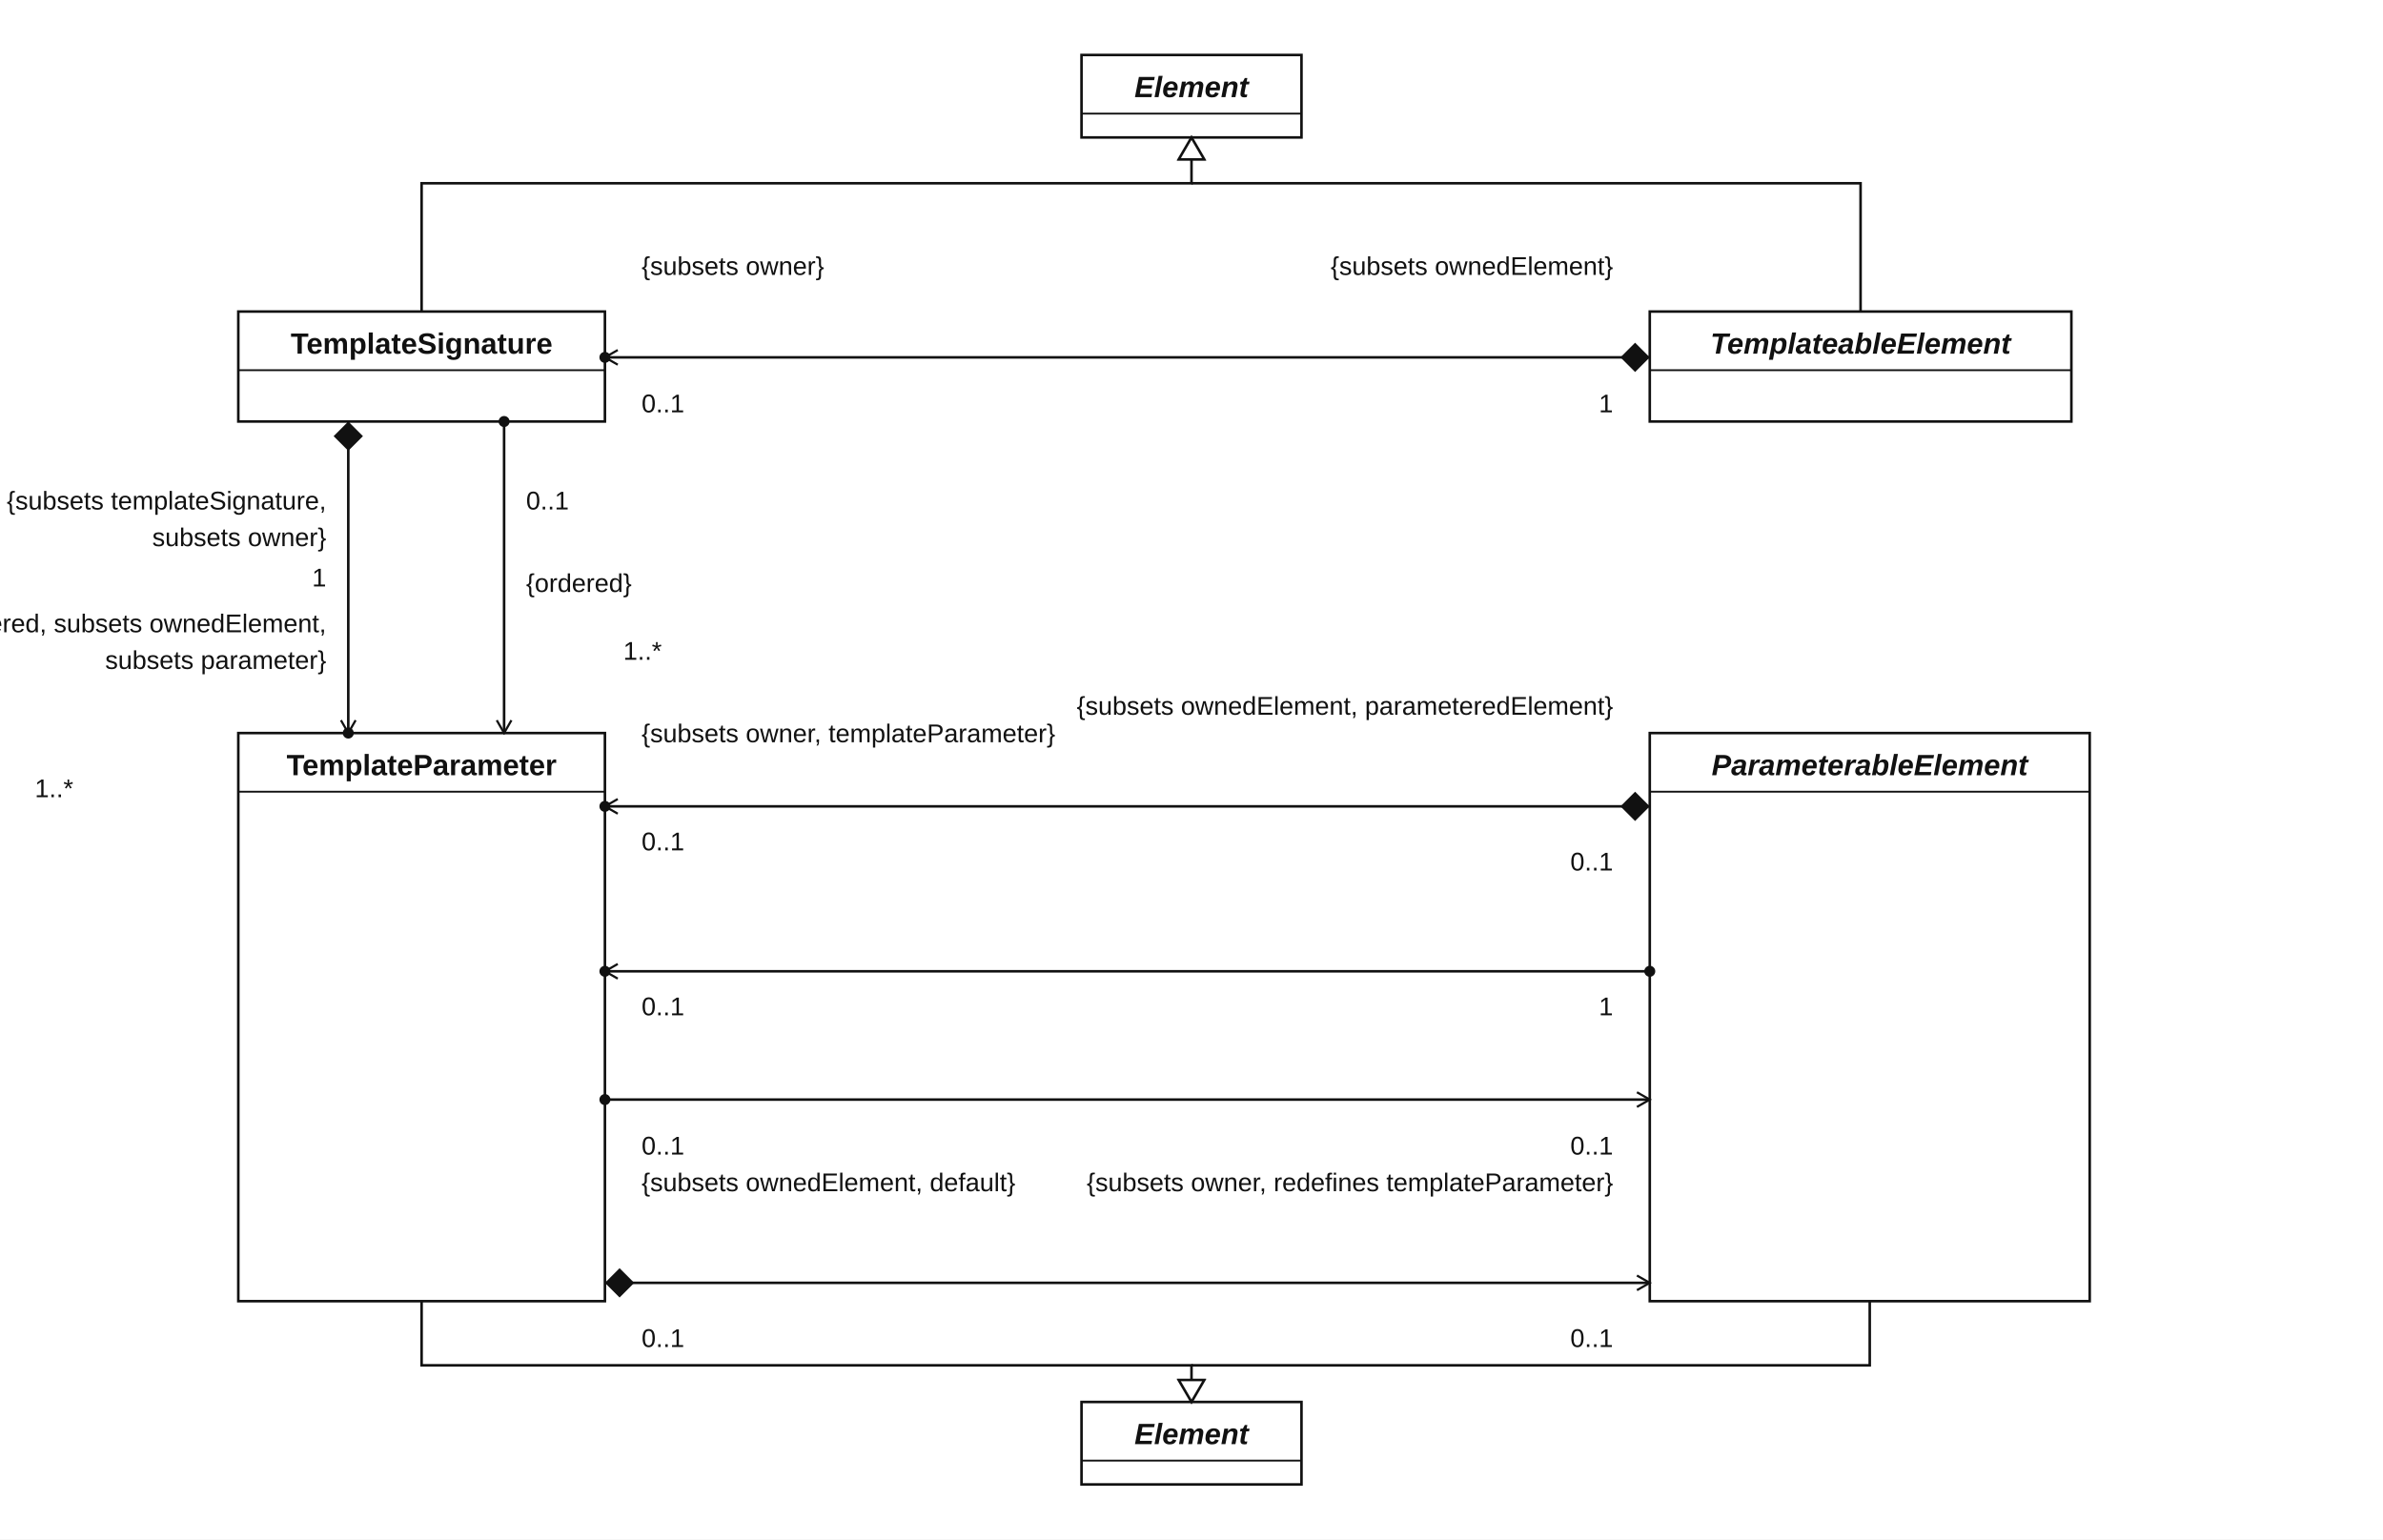
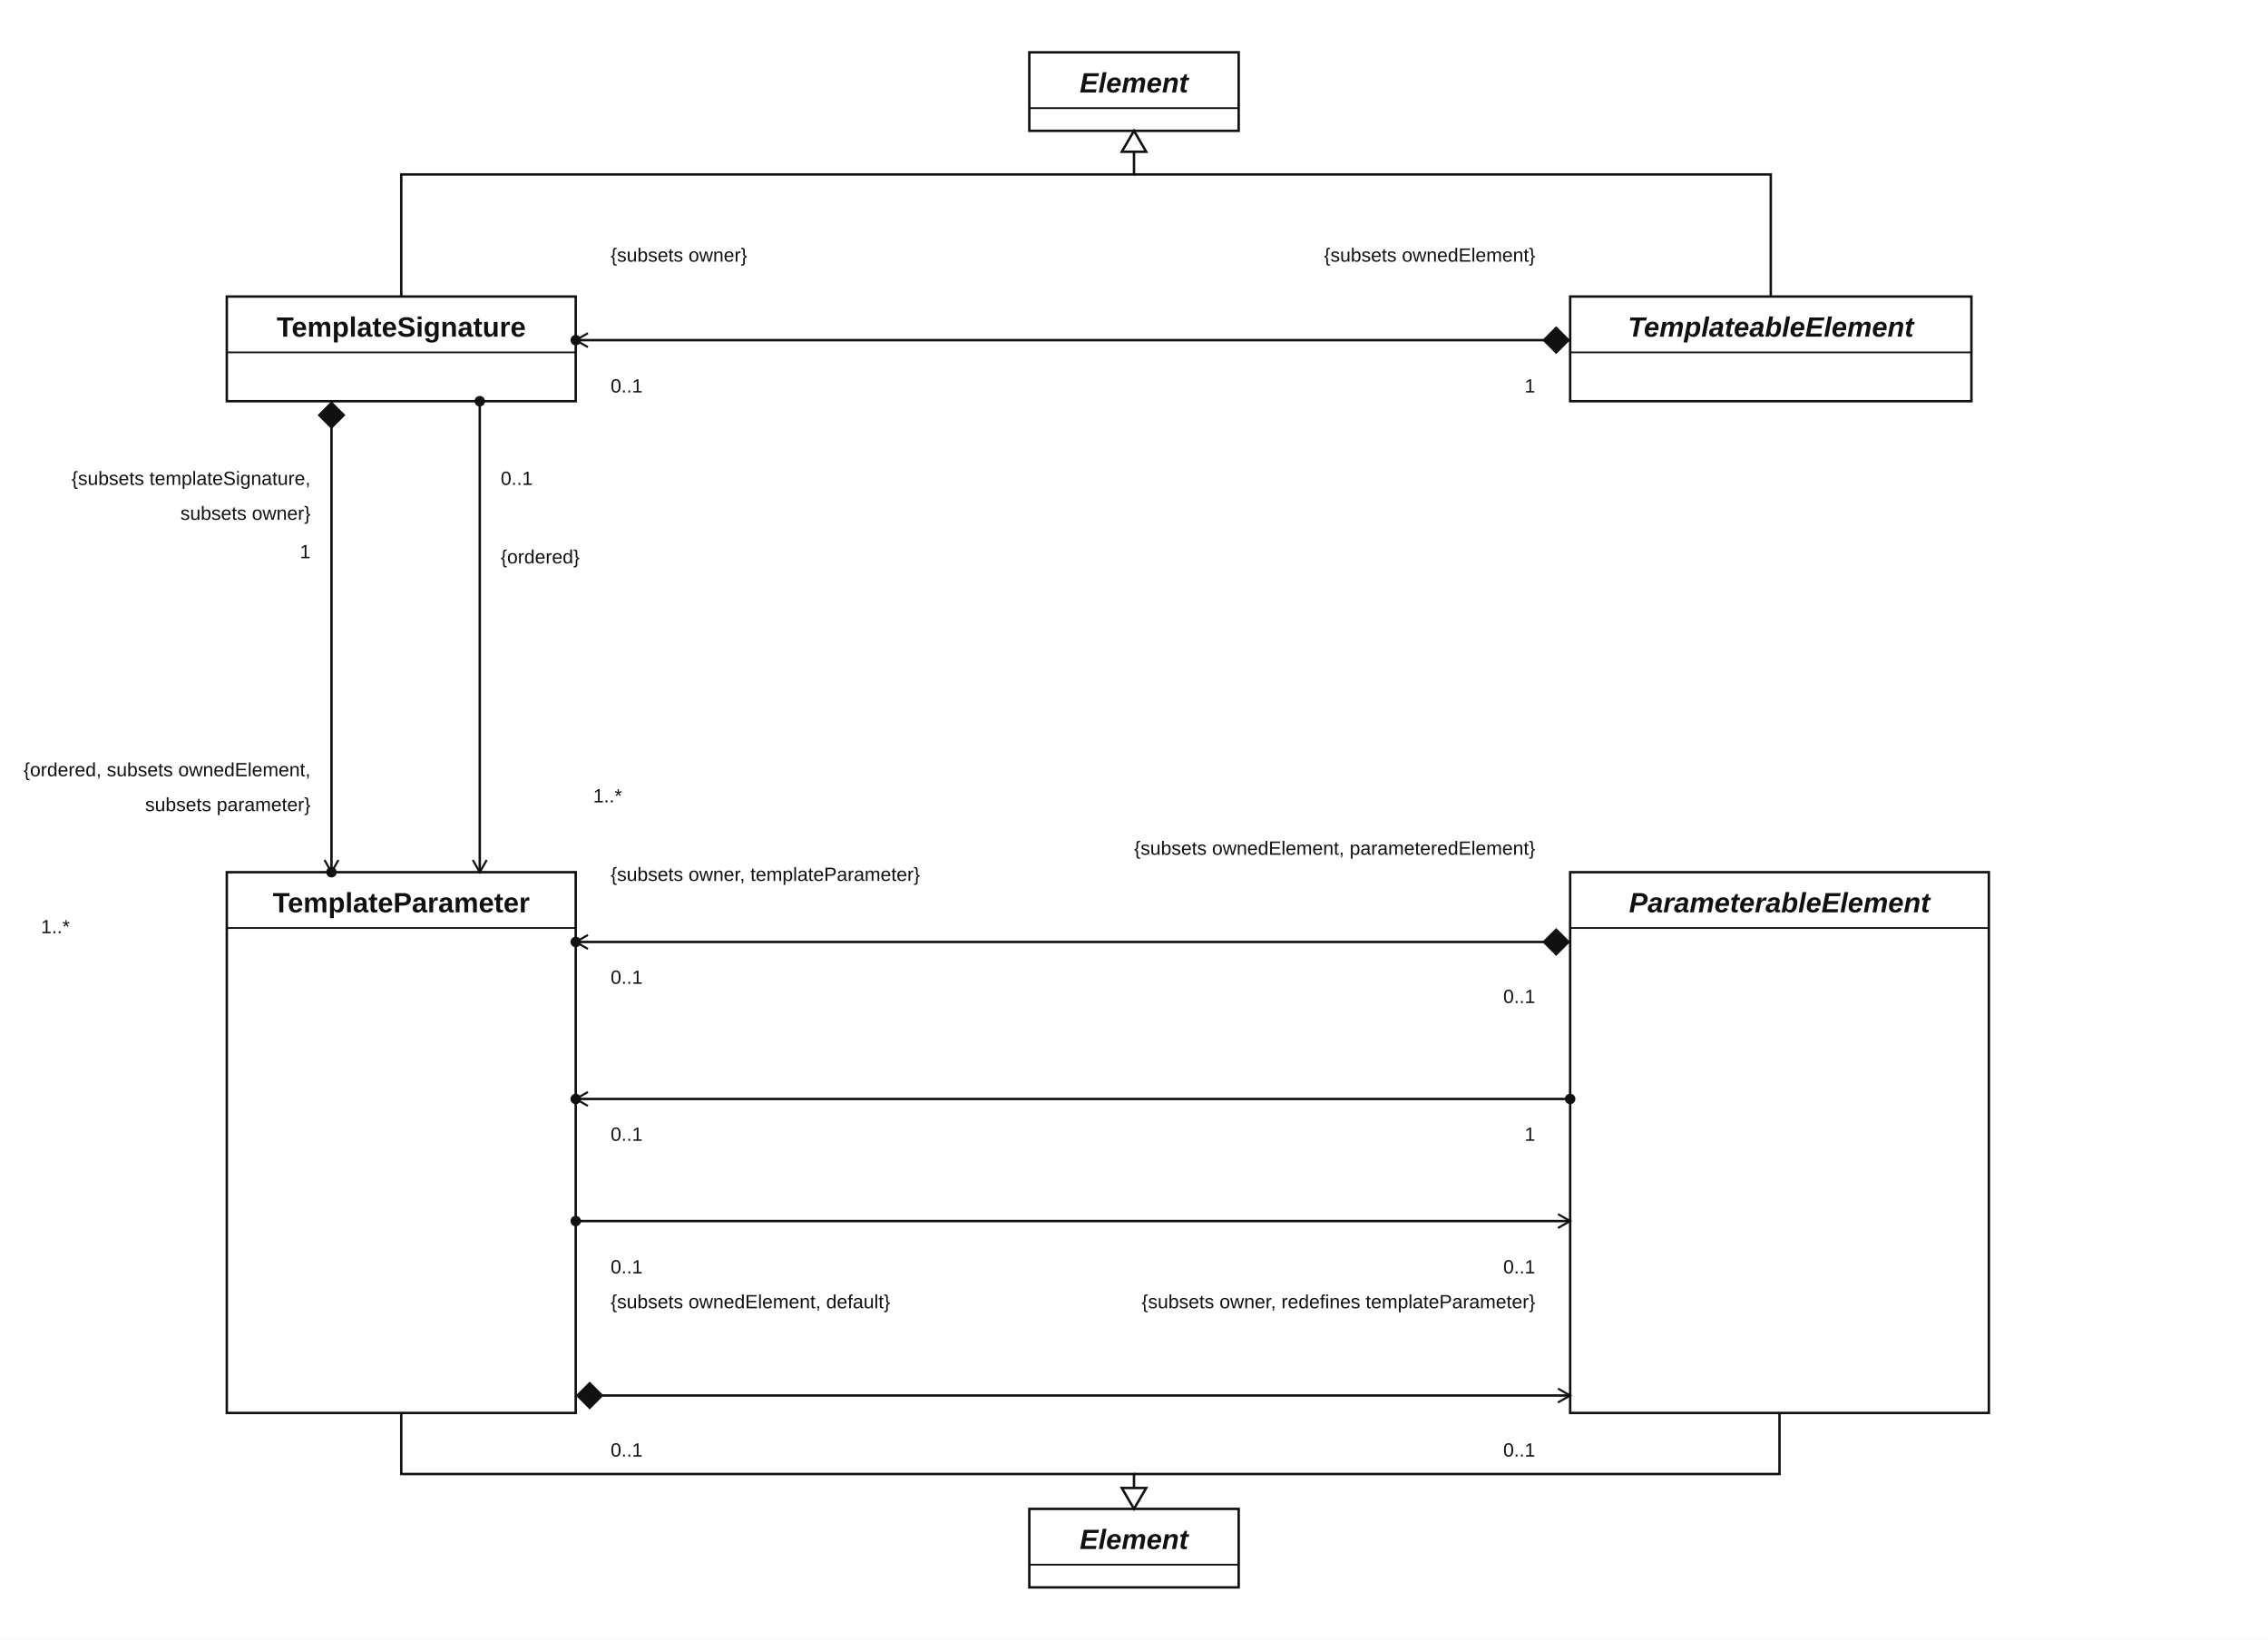
- <svg xmlns="http://www.w3.org/2000/svg" width="1300" height="840" viewBox="0 0 1300 840" role="img" aria-labelledby="diagram-title diagram-description" data-figure="7.3">
+ <svg xmlns="http://www.w3.org/2000/svg" width="1300" height="940" viewBox="0 0 1300 940" role="img" aria-labelledby="diagram-title diagram-description" data-figure="7.3">
  <defs>
    <marker id="generalization" markerWidth="15" markerHeight="16" refX="13" refY="8" orient="auto" markerUnits="userSpaceOnUse">
      <path d="M 1 1 L 13 8 L 1 15 Z" fill="#ffffff" stroke="#111111" stroke-width="1.4" />
    </marker>
    <marker id="navigation" markerWidth="9" markerHeight="10" refX="8" refY="5" orient="auto" markerUnits="userSpaceOnUse">
      <path d="M 1 1 L 8 5 L 1 9" fill="none" stroke="context-stroke" stroke-width="1.2" />
    </marker>
    <marker id="navigation-start" markerWidth="9" markerHeight="10" refX="8" refY="5" orient="auto-start-reverse" markerUnits="userSpaceOnUse">
      <path d="M 1 1 L 8 5 L 1 9" fill="none" stroke="context-stroke" stroke-width="1.2" />
    </marker>
    <style>.background, .class-box, .package-box, .note-box { fill: #ffffff; }
  .class-box, .package-box, .note-box, .association, .generalization-line,
  .class-divider, .example-association, .dependency-line, .note-link { stroke: #111111; stroke-width: 1.4; }
  .association, .generalization-line, .class-divider, .example-association,
  .dependency-line, .note-link { fill: none; }
  .class-divider { stroke-width: 1; }
  text { fill: #111111; font-family: Arial, Helvetica, sans-serif; font-size: 16px; }
  .class-name { font-weight: 700; }
  .abstract { font-style: italic; }
-   .attribute, .operation, .association-label, .example-label { font-size: 14px; }
+   .attribute, .operation { font-size: 14px; }
+   .association-end, .association-label, .example-association-group .example-label { font-size: 11px; }
  .end-dot, .composition { fill: #111111; }
  .dependency-line, .note-link { stroke-dasharray: 7 5; }
  .template-signature { stroke-dasharray: 4 3; }
  a { cursor: pointer; }
  a:hover .class-box, a:hover .note-box { fill: #eef3fb; stroke: #1e3a8a; }
  a:focus-visible { outline: none; }
  a:focus-visible .class-box, a:focus-visible .note-box { stroke: #7c3aed; stroke-width: 3; }
  .association, .example-association, .dependency-line { pointer-events: stroke; }
  .association-hitbox { fill: none; stroke: transparent; stroke-width: 12; pointer-events: stroke; }
  .association-group:hover .association, .example-association-group:hover .example-association,
  .dependency-group:hover .dependency-line { stroke: #1e3a8a; stroke-width: 2.2; }
  .association-group:hover text, .example-association-group:hover text,
  .dependency-group:hover text { fill: #1e3a8a; }
  .association-group:hover .end-dot, .association-group:hover .composition,
  .example-association-group:hover .end-dot { fill: #1e3a8a; }
  .association-end { cursor: help; }</style>
  </defs>
-   <rect class="background" width="1300" height="840" />
+   <rect class="background" width="1300" height="940" />
  <a class="class-node" data-classifier="Element" href="../../index.html#/classifier/element" target="_top" aria-label="Element — открыть описание класса">
    <rect class="class-box" x="590" y="30" width="120" height="45" />
    <line class="class-divider" x1="590" y1="62" x2="710" y2="62" />
    <text class="class-name abstract" x="650.0" y="53" text-anchor="middle">Element</text>
  </a>
  <a class="class-node" data-classifier="TemplateSignature" href="../../index.html#/classifier/templatesignature" target="_top" aria-label="TemplateSignature — открыть описание класса">
    <rect class="class-box" x="130" y="170" width="200" height="60" />
    <line class="class-divider" x1="130" y1="202" x2="330" y2="202" />
    <text class="class-name" x="230.0" y="193" text-anchor="middle">TemplateSignature</text>
  </a>
  <a class="class-node" data-classifier="TemplateableElement" href="../../index.html#/classifier/templateableelement" target="_top" aria-label="TemplateableElement — открыть описание класса">
    <rect class="class-box" x="900" y="170" width="230" height="60" />
    <line class="class-divider" x1="900" y1="202" x2="1130" y2="202" />
    <text class="class-name abstract" x="1015.0" y="193" text-anchor="middle">TemplateableElement</text>
  </a>
  <a class="class-node" data-classifier="TemplateParameter" href="../../index.html#/classifier/templateparameter" target="_top" aria-label="TemplateParameter — открыть описание класса">
-     <rect class="class-box" x="130" y="400" width="200" height="310" />
-     <line class="class-divider" x1="130" y1="432" x2="330" y2="432" />
-     <text class="class-name" x="230.0" y="423" text-anchor="middle">TemplateParameter</text>
+     <rect class="class-box" x="130" y="500" width="200" height="310" />
+     <line class="class-divider" x1="130" y1="532" x2="330" y2="532" />
+     <text class="class-name" x="230.0" y="523" text-anchor="middle">TemplateParameter</text>
  </a>
  <a class="class-node" data-classifier="ParameterableElement" href="../../index.html#/classifier/parameterableelement" target="_top" aria-label="ParameterableElement — открыть описание класса">
-     <rect class="class-box" x="900" y="400" width="240" height="310" />
-     <line class="class-divider" x1="900" y1="432" x2="1140" y2="432" />
-     <text class="class-name abstract" x="1020.0" y="423" text-anchor="middle">ParameterableElement</text>
+     <rect class="class-box" x="900" y="500" width="240" height="310" />
+     <line class="class-divider" x1="900" y1="532" x2="1140" y2="532" />
+     <text class="class-name abstract" x="1020.0" y="523" text-anchor="middle">ParameterableElement</text>
  </a>
  <a class="class-node" data-classifier="Element" href="../../index.html#/classifier/element" target="_top" aria-label="Element — открыть описание класса">
-     <rect class="class-box" x="590" y="765" width="120" height="45" />
-     <line class="class-divider" x1="590" y1="797" x2="710" y2="797" />
-     <text class="class-name abstract" x="650.0" y="788" text-anchor="middle">Element</text>
+     <rect class="class-box" x="590" y="865" width="120" height="45" />
+     <line class="class-divider" x1="590" y1="897" x2="710" y2="897" />
+     <text class="class-name abstract" x="650.0" y="888" text-anchor="middle">Element</text>
  </a>
  <path class="generalization-line" d="M 230 170 V 100 H 650 V 75" data-child="TemplateSignature" data-parent="Element" marker-end="url(#generalization)" />
  <path class="generalization-line" d="M 1015 170 V 100 H 650" />
-   <path class="generalization-line" d="M 230 710 V 745 H 650 V 765" data-child="TemplateParameter" data-parent="Element" marker-end="url(#generalization)" />
-   <path class="generalization-line" d="M 1020 710 V 745 H 650" />
+   <path class="generalization-line" d="M 230 810 V 845 H 650 V 865" data-child="TemplateParameter" data-parent="Element" marker-end="url(#generalization)" />
+   <path class="generalization-line" d="M 1020 810 V 845 H 650" />
  <a class="association-link" href="../../index.html#/association/a-ownedtemplatesignature-template" target="_top" aria-label="Открыть описание ассоциации A_ownedTemplateSignature_template">
    <g class="association-group" id="A_ownedTemplateSignature_template">
      <path class="association" d="M 330 195 H 900" marker-start="url(#navigation-start)" />
      <path class="association-hitbox" d="M 330 195 H 900" aria-hidden="true" />
      <circle class="end-dot" cx="330" cy="195" r="3" />
      <polygon class="composition" points="900,195 892,187 884,195 892,203" />
      <text class="association-end" x="350" y="175" />
      <text class="association-end" x="880" y="175" text-anchor="end" />
      <text class="association-label" x="350" y="150">{subsets owner}</text>
      <text class="association-label" x="350" y="225">0..1</text>
      <text class="association-label" x="880" y="150" text-anchor="end">{subsets ownedElement}</text>
      <text class="association-label" x="880" y="225" text-anchor="end">1</text>
    </g>
  </a>
  <a class="association-link" href="../../index.html#/association/a-ownedparameter-signature" target="_top" aria-label="Открыть описание ассоциации A_ownedParameter_signature">
    <g class="association-group" id="A_ownedParameter_signature">
-       <path class="association" d="M 190 230 V 400" marker-end="url(#navigation)" />
-       <path class="association-hitbox" d="M 190 230 V 400" aria-hidden="true" />
+       <path class="association" d="M 190 230 V 500" marker-end="url(#navigation)" />
+       <path class="association-hitbox" d="M 190 230 V 500" aria-hidden="true" />
      <polygon class="composition" points="190,230 182,238 190,246 198,238" />
-       <circle class="end-dot" cx="190" cy="400" r="3" />
+       <circle class="end-dot" cx="190" cy="500" r="3" />
      <text class="association-end" x="170" y="253" text-anchor="end" />
-       <text class="association-end" x="160" y="390" text-anchor="end" />
+       <text class="association-end" x="160" y="490" text-anchor="end" />
      <text class="association-label" x="178" y="278" text-anchor="end">{subsets templateSignature,</text>
      <text class="association-label" x="178" y="298" text-anchor="end">subsets owner}</text>
      <text class="association-label" x="178" y="320" text-anchor="end">1</text>
-       <text class="association-label" x="178" y="345" text-anchor="end">{ordered, subsets ownedElement,</text>
-       <text class="association-label" x="178" y="365" text-anchor="end">subsets parameter}</text>
-       <text class="association-label" x="40" y="435" text-anchor="end">1..*</text>
+       <text class="association-label" x="178" y="445" text-anchor="end">{ordered, subsets ownedElement,</text>
+       <text class="association-label" x="178" y="465" text-anchor="end">subsets parameter}</text>
+       <text class="association-label" x="40" y="535" text-anchor="end">1..*</text>
    </g>
  </a>
  <a class="association-link" href="../../index.html#/association/a-parameter-templatesignature" target="_top" aria-label="Открыть описание ассоциации A_parameter_templateSignature">
    <g class="association-group" id="A_parameter_templateSignature">
-       <path class="association" d="M 275 230 V 400" marker-end="url(#navigation)" />
-       <path class="association-hitbox" d="M 275 230 V 400" aria-hidden="true" />
+       <path class="association" d="M 275 230 V 500" marker-end="url(#navigation)" />
+       <path class="association-hitbox" d="M 275 230 V 500" aria-hidden="true" />
      <circle class="end-dot" cx="275" cy="230" r="3" />
      <text class="association-end" x="287" y="253" />
-       <text class="association-end" x="340" y="377" />
+       <text class="association-end" x="340" y="477" />
      <text class="association-label" x="287" y="278">0..1</text>
      <text class="association-label" x="287" y="323">{ordered}</text>
-       <text class="association-label" x="340" y="360">1..*</text>
+       <text class="association-label" x="340" y="460">1..*</text>
    </g>
  </a>
  <a class="association-link" href="../../index.html#/association/a-ownedparameteredelement-owningtemplateparameter" target="_top" aria-label="Открыть описание ассоциации A_ownedParameteredElement_owningTemplateParameter">
    <g class="association-group" id="A_ownedParameteredElement_owningTemplateParameter">
-       <path class="association" d="M 330 440 H 900" marker-start="url(#navigation-start)" />
-       <path class="association-hitbox" d="M 330 440 H 900" aria-hidden="true" />
-       <circle class="end-dot" cx="330" cy="440" r="3" />
-       <polygon class="composition" points="900,440 892,432 884,440 892,448" />
-       <text class="association-end" x="350" y="425" />
-       <text class="association-end" x="880" y="415" text-anchor="end" />
-       <text class="association-label" x="350" y="405">{subsets owner, templateParameter}</text>
-       <text class="association-label" x="350" y="464">0..1</text>
-       <text class="association-label" x="880" y="390" text-anchor="end">{subsets ownedElement, parameteredElement}</text>
-       <text class="association-label" x="880" y="475" text-anchor="end">0..1</text>
+       <path class="association" d="M 330 540 H 900" marker-start="url(#navigation-start)" />
+       <path class="association-hitbox" d="M 330 540 H 900" aria-hidden="true" />
+       <circle class="end-dot" cx="330" cy="540" r="3" />
+       <polygon class="composition" points="900,540 892,532 884,540 892,548" />
+       <text class="association-end" x="350" y="525" />
+       <text class="association-end" x="880" y="515" text-anchor="end" />
+       <text class="association-label" x="350" y="505">{subsets owner, templateParameter}</text>
+       <text class="association-label" x="350" y="564">0..1</text>
+       <text class="association-label" x="880" y="490" text-anchor="end">{subsets ownedElement, parameteredElement}</text>
+       <text class="association-label" x="880" y="575" text-anchor="end">0..1</text>
    </g>
  </a>
  <a class="association-link" href="../../index.html#/association/a-parameteredelement-templateparameter" target="_top" aria-label="Открыть описание ассоциации A_parameteredElement_templateParameter">
    <g class="association-group" id="A_parameteredElement_templateParameter">
-       <path class="association" d="M 330 530 H 900" marker-start="url(#navigation-start)" />
-       <path class="association-hitbox" d="M 330 530 H 900" aria-hidden="true" />
-       <circle class="end-dot" cx="330" cy="530" r="3" />
-       <circle class="end-dot" cx="900" cy="530" r="3" />
-       <text class="association-end" x="350" y="515" />
-       <text class="association-end" x="880" y="515" text-anchor="end" />
-       <text class="association-label" x="350" y="554">0..1</text>
-       <text class="association-label" x="880" y="554" text-anchor="end">1</text>
+       <path class="association" d="M 330 630 H 900" marker-start="url(#navigation-start)" />
+       <path class="association-hitbox" d="M 330 630 H 900" aria-hidden="true" />
+       <circle class="end-dot" cx="330" cy="630" r="3" />
+       <circle class="end-dot" cx="900" cy="630" r="3" />
+       <text class="association-end" x="350" y="615" />
+       <text class="association-end" x="880" y="615" text-anchor="end" />
+       <text class="association-label" x="350" y="654">0..1</text>
+       <text class="association-label" x="880" y="654" text-anchor="end">1</text>
    </g>
  </a>
  <a class="association-link" href="../../index.html#/association/a-default-templateparameter" target="_top" aria-label="Открыть описание ассоциации A_default_templateParameter">
    <g class="association-group" id="A_default_templateParameter">
-       <path class="association" d="M 330 600 H 900" marker-end="url(#navigation)" />
-       <path class="association-hitbox" d="M 330 600 H 900" aria-hidden="true" />
-       <circle class="end-dot" cx="330" cy="600" r="3" />
-       <text class="association-end" x="350" y="585" />
-       <text class="association-end" x="880" y="585" text-anchor="end" />
-       <text class="association-label" x="350" y="630">0..1</text>
-       <text class="association-label" x="880" y="630" text-anchor="end">0..1</text>
+       <path class="association" d="M 330 700 H 900" marker-end="url(#navigation)" />
+       <path class="association-hitbox" d="M 330 700 H 900" aria-hidden="true" />
+       <circle class="end-dot" cx="330" cy="700" r="3" />
+       <text class="association-end" x="350" y="685" />
+       <text class="association-end" x="880" y="685" text-anchor="end" />
+       <text class="association-label" x="350" y="730">0..1</text>
+       <text class="association-label" x="880" y="730" text-anchor="end">0..1</text>
    </g>
  </a>
  <a class="association-link" href="../../index.html#/association/a-owneddefault-templateparameter" target="_top" aria-label="Открыть описание ассоциации A_ownedDefault_templateParameter">
    <g class="association-group" id="A_ownedDefault_templateParameter">
-       <path class="association" d="M 330 700 H 900" marker-end="url(#navigation)" />
-       <path class="association-hitbox" d="M 330 700 H 900" aria-hidden="true" />
-       <polygon class="composition" points="330,700 338,692 346,700 338,708" />
-       <text class="association-end" x="350" y="680" />
-       <text class="association-end" x="880" y="680" text-anchor="end" />
-       <text class="association-label" x="350" y="650">{subsets ownedElement, default}</text>
-       <text class="association-label" x="350" y="735">0..1</text>
-       <text class="association-label" x="880" y="650" text-anchor="end">{subsets owner, redefines templateParameter}</text>
-       <text class="association-label" x="880" y="735" text-anchor="end">0..1</text>
+       <path class="association" d="M 330 800 H 900" marker-end="url(#navigation)" />
+       <path class="association-hitbox" d="M 330 800 H 900" aria-hidden="true" />
+       <polygon class="composition" points="330,800 338,792 346,800 338,808" />
+       <text class="association-end" x="350" y="780" />
+       <text class="association-end" x="880" y="780" text-anchor="end" />
+       <text class="association-label" x="350" y="750">{subsets ownedElement, default}</text>
+       <text class="association-label" x="350" y="835">0..1</text>
+       <text class="association-label" x="880" y="750" text-anchor="end">{subsets owner, redefines templateParameter}</text>
+       <text class="association-label" x="880" y="835" text-anchor="end">0..1</text>
    </g>
  </a>
</svg>
